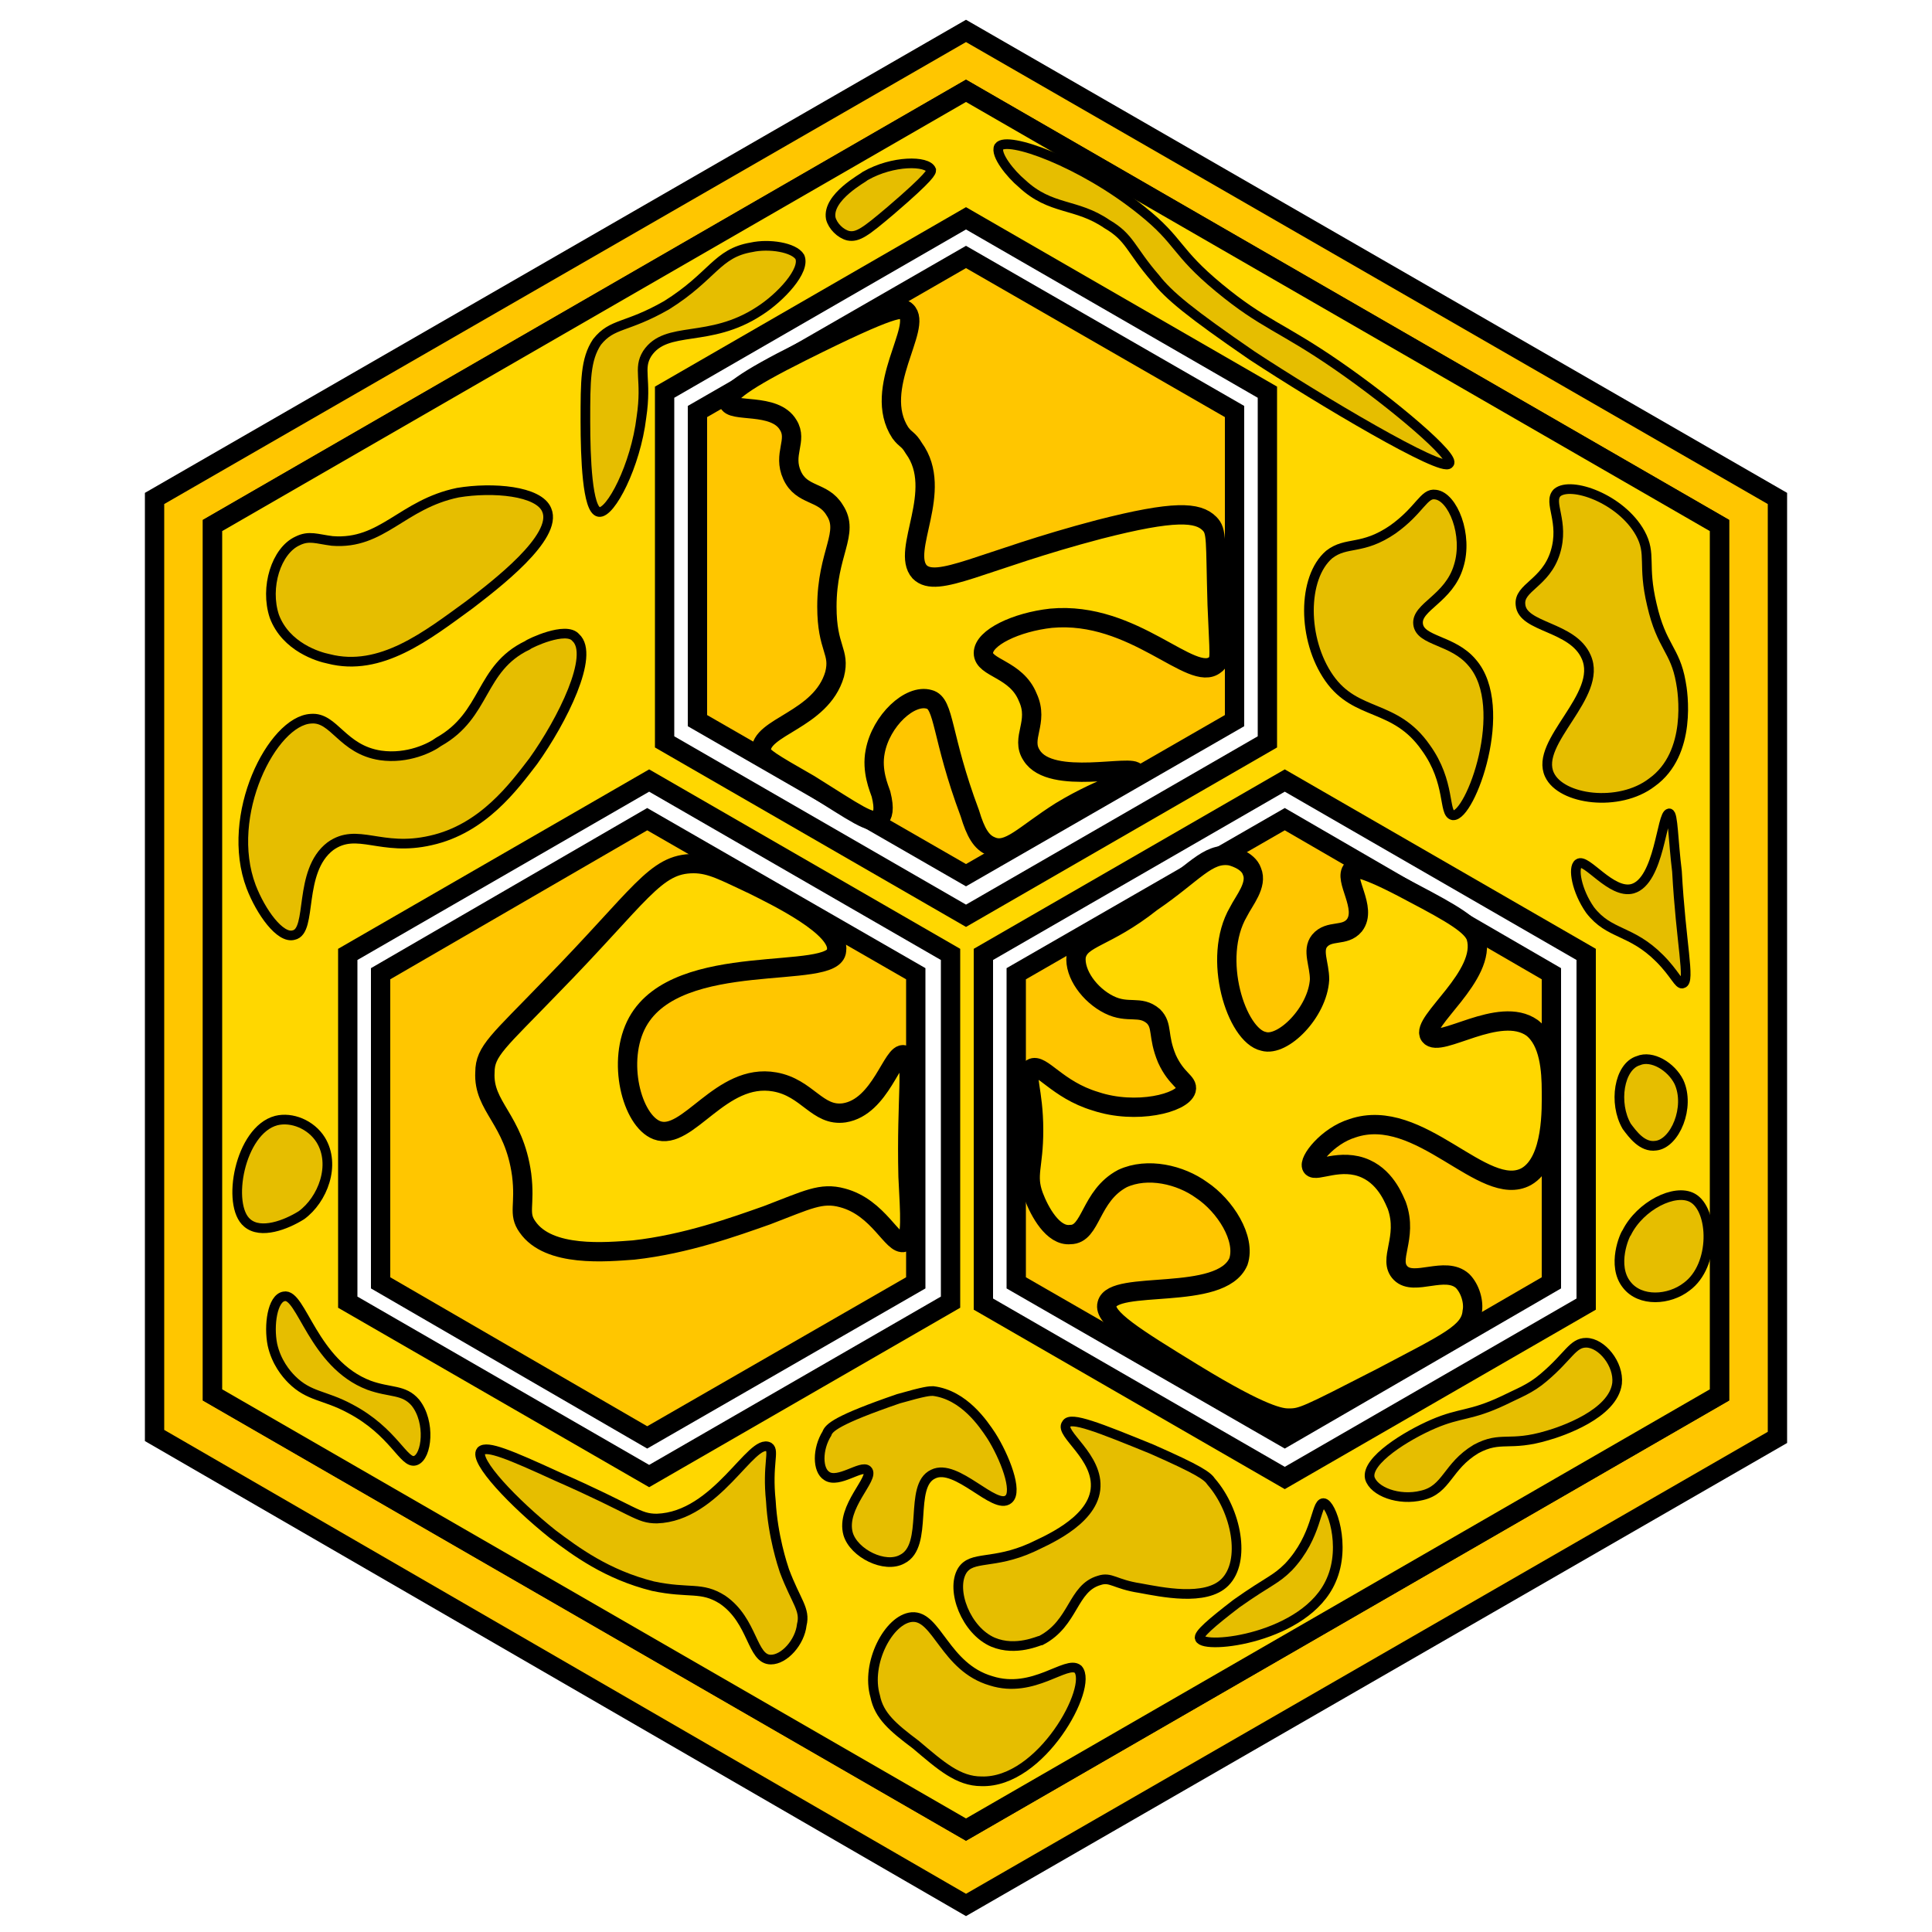
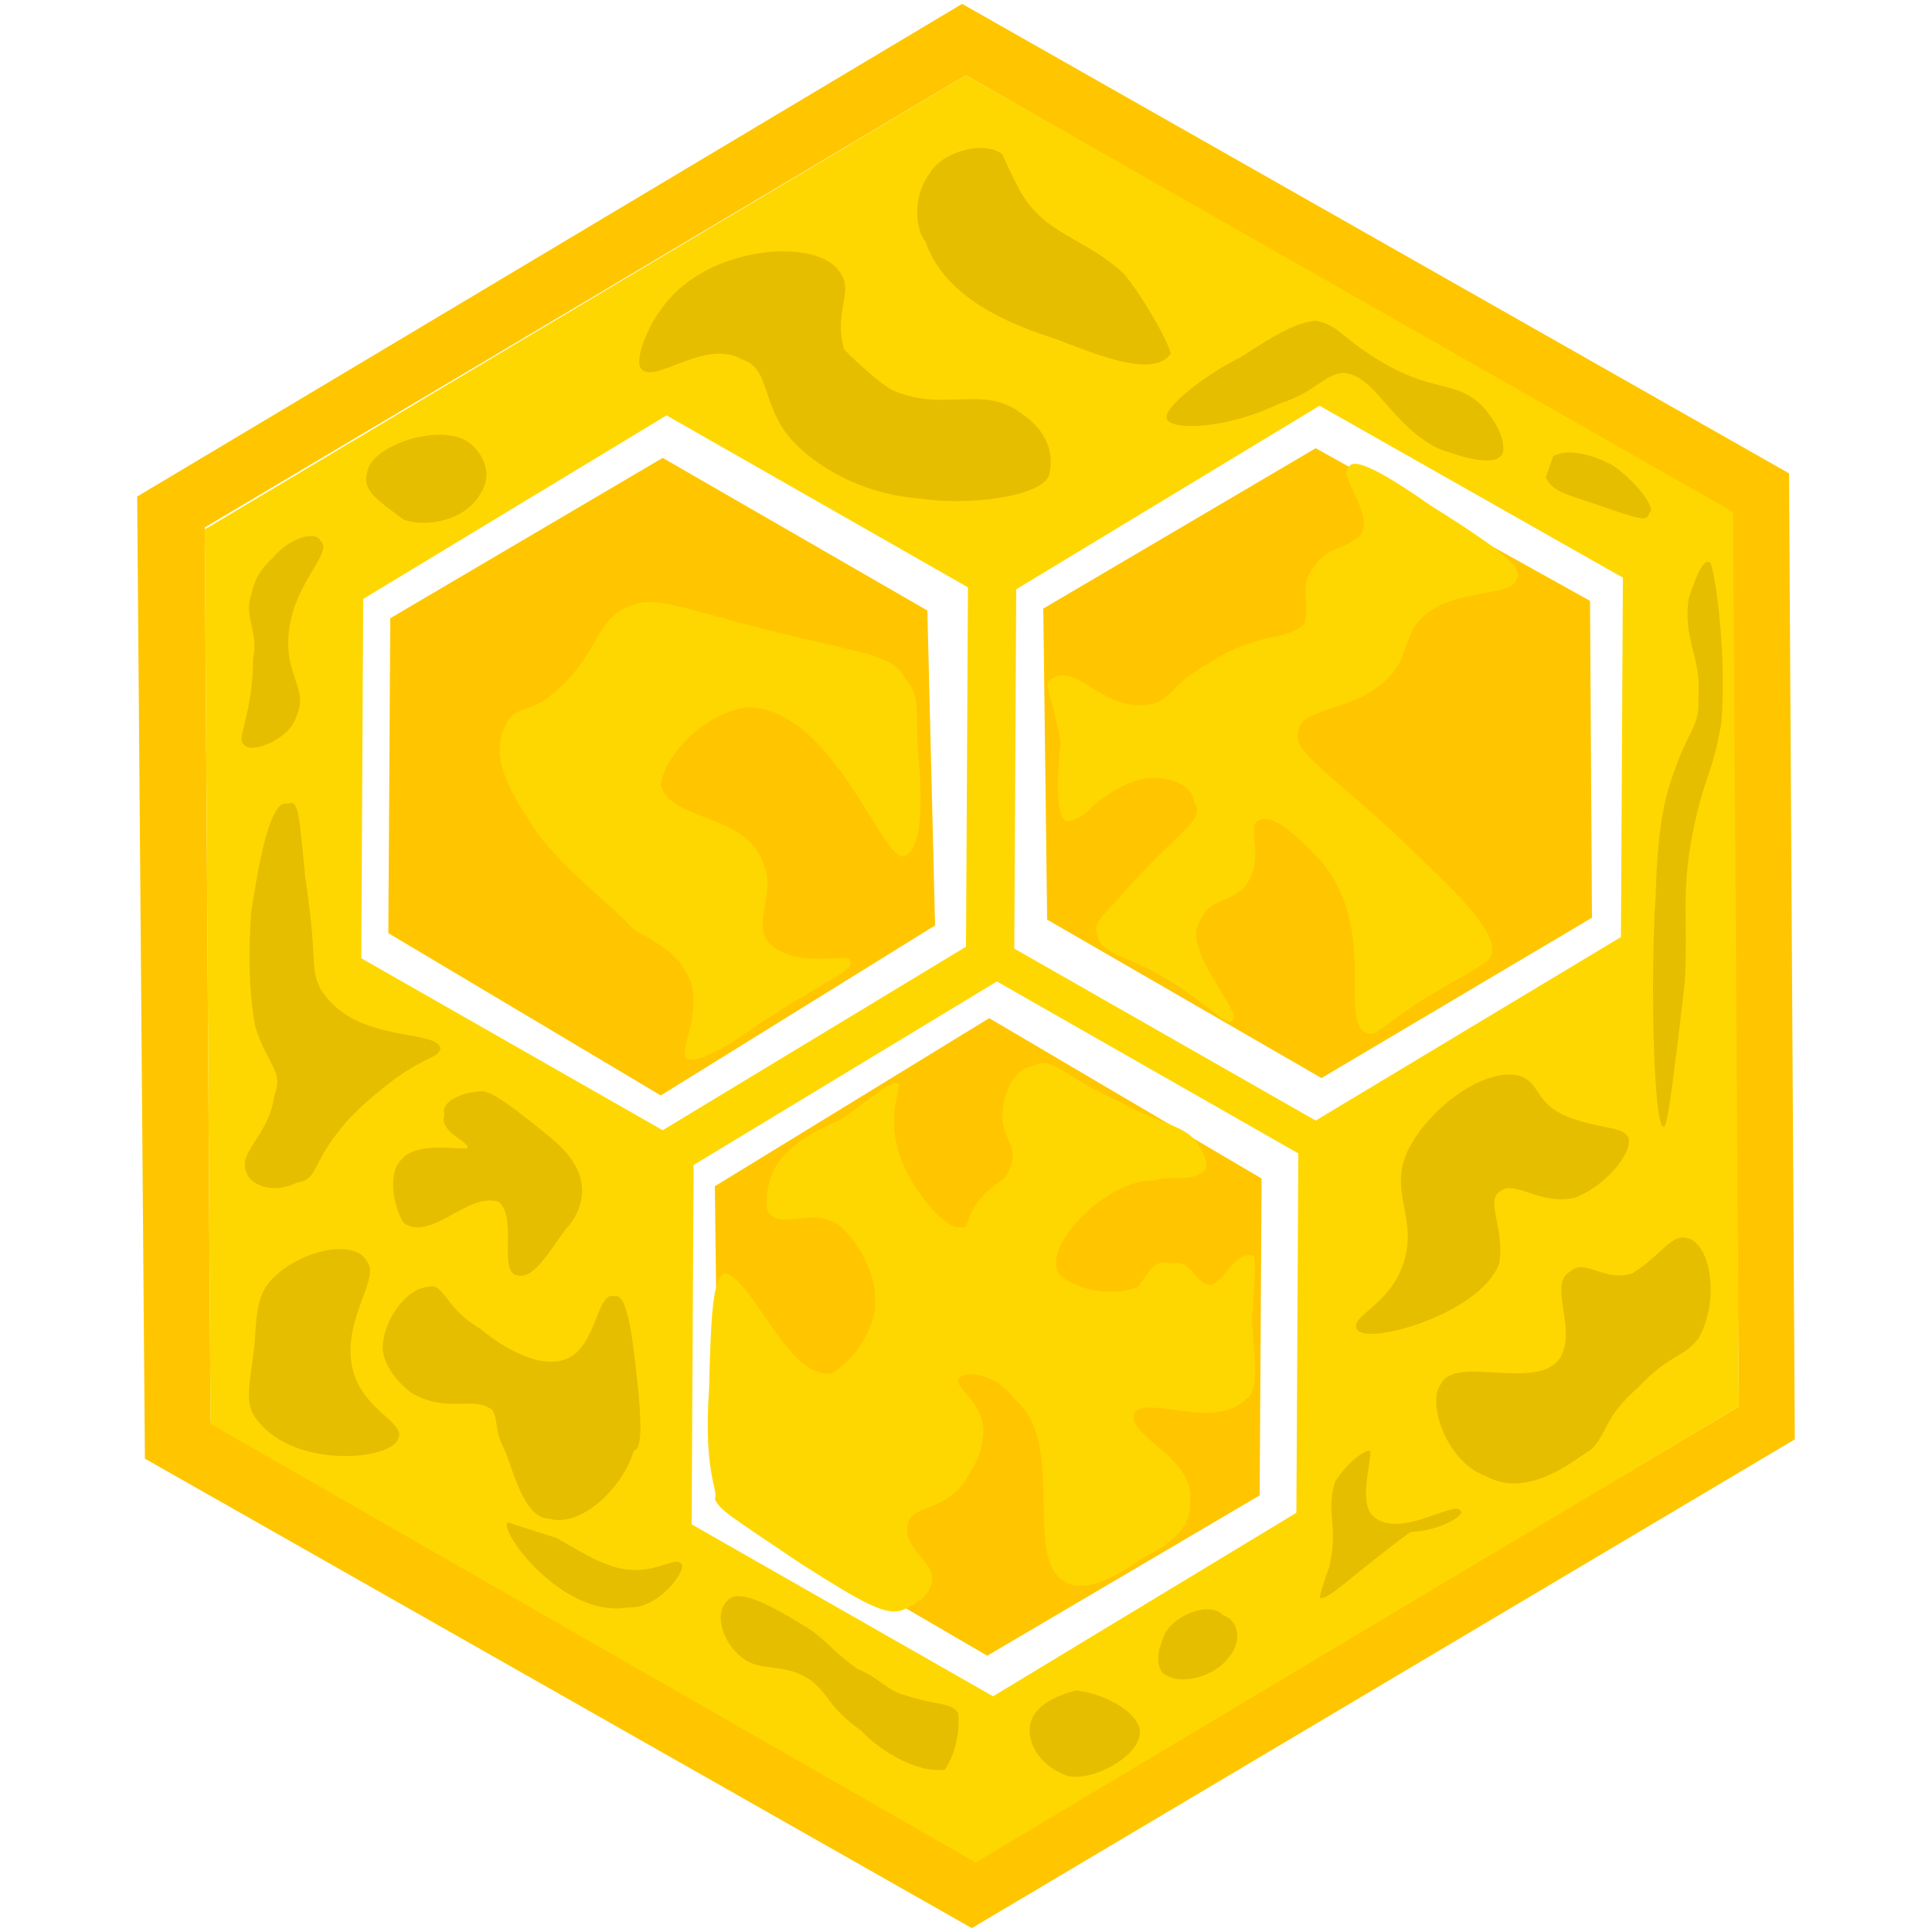
<svg xmlns="http://www.w3.org/2000/svg" version="1.1" id="Ebene_1" x="0px" y="0px" viewBox="0 0 100 100" style="enable-background:new 0 0 100 100;" xml:space="preserve">
  <style type="text/css">
- 	.st0{fill:#FFC600;stroke:#000000;stroke-miterlimit:10;}
- 	.st1{fill:#FFD700;stroke:#000000;stroke-miterlimit:10;}
- 	.st2{fill:#E6BE00;stroke:#000000;stroke-width:0.5;stroke-miterlimit:10;}
+ 	.st0{fill:#FFC600;}
+ 	.st1{fill:#FFD700;}
+ 	.st2{fill:#E6BE00;}
</style>
  <g id="Ebene_2_00000093860788734264317370000010671531211922489223_">
</g>
-   <g id="Ebene_1_00000017510764199299988230000010460311392665681541_">
-     <path class="st0" d="M92,25.8L50,1.6L8,25.8l0,48.5l42,24.3l42-24.2L92,25.8z M89,72.2L50,94.7L11,72.2v-45L50,4.7l39,22.5V72.2z" />
-     <path class="st1" d="M11,27.2v45l39,22.5l39-22.5v-45L50,4.7L11,27.2z M49.2,67.4l-15.6,9l-15.6-9V49.4l15.6-9l15.6,9V67.4z    M82.1,49.4v18.1l-15.6,9l-15.6-9V49.4l15.6-9L82.1,49.4z M65.6,38.4l-15.6,9l-15.6-9V20.3l15.6-9l15.6,9V38.4z" />
+   <g>
+     <g id="Ebene_1_00000140009915772017522300000016664586206789009556_">
+       <path class="st0" d="M92.9,74.5l-0.3-50L49.8,0.2L7.1,25.7l0.4,49.8l42.8,24.3L92.9,74.5z M50.5,96.3L10.9,73.6l-0.3-46.3L50,3.9    l39.6,22.7L90,72.8L50.5,96.3z" />
+       <path class="st1" d="M50,3.9L10.6,27.4l0.3,46.3l39.6,22.7L90,72.8l-0.3-46.3L50,3.9z M34.3,58.5l-15.6-8.9L18.8,31l15.7-9.5    l15.6,8.9L50,49L34.3,58.5z M67.1,78.3l-15.7,9.5l-15.6-8.9l0.1-18.6l15.7-9.5l15.6,8.9L67.1,78.3z M68.1,58l-15.6-8.9l0.1-18.6    L68.3,21L84,29.9l-0.1,18.6L68.1,58z" />
+     </g>
+     <path class="st2" d="M58.2,14.2c-2.1-2-4.3-2-5.6-4.7C52.3,8.9,52,8.3,51.9,8c-1-0.8-3.2-0.1-3.8,1c-1,1.4-0.6,3.1-0.2,3.5   c0.9,2.6,3.6,4,6.3,4.9c1.6,0.5,5.4,2.4,6.4,0.9C60.5,17.8,59.4,15.7,58.2,14.2z" />
+     <path class="st2" d="M53,21.5c-2.1-1.7-4-0.1-6.8-1.3c-0.4-0.2-1.4-1-2.5-2.1c-0.6-2,0.6-3.1-0.3-4.1c-1.2-1.7-6.8-1.3-9.1,1.9   c-0.8,1-1.5,2.8-1.1,3.2c0.7,0.8,3.3-1.6,5.2-0.5c1.6,0.5,0.9,2.6,2.9,4.5s4.6,2.6,6.3,2.7c2.6,0.4,6.3-0.1,6.7-1.2   C54.8,22.6,53,21.5,53,21.5z" />
+     <path class="st2" d="M87.2,50.9c0.2-3.5-0.2-4.6,0.4-7.7c0.6-3.1,1-2.9,1.5-5.8c0.3-3.9-0.4-8.2-0.6-8.3c-0.4-0.2-0.8,1-1.1,1.9   c-0.3,2.2,0.7,3,0.5,5.2c0.1,1.3-0.5,1.6-1.2,3.6c-0.4,1.1-0.9,2.5-1,6.5c-0.3,4.4-0.1,12.1,0.4,12C86.3,58.7,86.8,54.3,87.2,50.9z   " />
+     <path class="st2" d="M77.6,61.7c0.8-0.7,2,0.7,3.9,0.3c1.4-0.5,3-2.2,2.8-3.1c-0.3-0.6-1.1-0.4-2.9-1c-2-0.7-1.6-1.8-2.7-2.2   c-1.6-0.5-4.4,1.3-5.7,3.6c-1.3,2.3,0.5,3.7-0.4,6.2c-0.7,2-2.6,2.6-2.4,3.2c0.1,1.1,6.4-0.6,7.4-3.3   C77.9,63.6,76.9,62.2,77.6,61.7z" />
+     <path class="st2" d="M84.8,71.8c1.6-1.7,2.3-1.5,3.1-2.5c1.1-1.9,0.7-4.8-0.5-5.2c-0.9-0.3-1.3,0.8-2.9,1.8   c-1.4,0.5-2.5-0.8-3.2-0.1c-1.2,0.6,0.3,2.9-0.5,4.4c-1.1,1.9-5.4-0.1-6.2,1.4c-0.8,1,0.3,4.1,2.3,4.8c2.3,1.3,4.9-1.1,5.5-1.4   C83.3,74,83,73.4,84.8,71.8z" />
+     <path class="st2" d="M29.7,60.2c0,0-0.3-0.6-1.3-1.4c-2.7-2.2-3.2-2.4-3.7-2.3c-1,0.1-1.9,0.6-1.7,1.2c-0.3,0.9,1.3,1.4,1.2,1.7   c-0.1,0.2-2.6-0.4-3.4,0.6c-0.8,0.7-0.4,2.6,0.1,3.3c1.4,1,3.3-1.6,4.9-1.1c1,0.8,0,3.5,0.9,3.8c0.9,0.3,1.7-1.2,2.6-2.4   C29.7,63.2,30.7,61.8,29.7,60.2z" />
+     <path class="st2" d="M33,71.6c-0.3-2.9-0.6-4.7-1.2-4.5c-0.9-0.3-0.9,2.5-2.4,3.2s-3.7-0.8-4.5-1.5c-1.9-1.1-1.9-2.4-2.7-2.2   c-1.3,0.1-2.4,1.9-2.4,3.2c0.1,1.3,1.5,2.3,1.5,2.3c1.9,1.1,3.2,0.1,4.2,0.9c0.3,0.6,0.1,1.1,0.6,2c0.4,0.9,1,3.6,2.3,3.6   c1.6,0.5,3.8-1.5,4.4-3.5C33.1,75,33.3,74.5,33,71.6z" />
+     <path class="st2" d="M20.5,55.8c1.7-1.2,2.1-1,2.3-1.5c-0.1-1.1-4.4-0.2-6.2-3.1c-0.6-1.2-0.1-1.1-0.8-5.8   c-0.3-2.9-0.3-4.1-0.9-3.8c-0.9-0.3-1.5,3-1.9,5.6c-0.1,1.7-0.2,3.5,0.2,5.9c0.6,2,1.5,2.3,1,3.6c-0.3,2.2-2,2.9-1.4,4.1   c0.3,0.6,1.4,1,2.6,0.4c1-0.1,0.8-1,2.1-2.6C18,57.9,18.9,57,20.5,55.8z" />
+     <path class="st2" d="M24.5,23.1c-1.3-1.4-5.4-0.1-5.5,1.4c-0.3,0.9,0.7,1.5,1.9,2.4c1.1,0.4,3.2,0.1,4-1.4   C25.4,24.7,25.2,23.8,24.5,23.1z" />
+     <path class="st2" d="M15,34.2c-0.6-3.5,2.4-5.5,1.6-6.2c-0.3-0.6-1.7-0.1-2.5,0.9c-0.8,0.7-1,1.4-1.1,1.9c-0.4,1.1,0.4,1.9,0.1,3.3   c0,2.8-0.9,4.2-0.5,4.4c0.3,0.6,2.3-0.2,2.7-1.3C15.8,36,15.4,35.8,15,34.2z" />
+     <path class="st2" d="M49.6,88.7c-0.3-0.6-1.1-0.4-2.9-1c-0.9-0.3-1.4-1-2.3-1.3c-1.4-1-1.7-1.6-2.7-2.2c-1-0.6-3.3-2.1-4-1.4   c-0.8,0.7-0.3,2.2,0.7,3c1,0.8,2.2,0.2,3.6,1.2c1,0.8,0.8,1.3,2.6,2.6c0.7,0.8,2.7,2.2,4.3,2C49.4,90.9,49.7,89.7,49.6,88.7z" />
+     <path class="st2" d="M63.3,83.6c-0.7-0.8-2.8,0.1-3.1,1.2c-0.2,0.5-0.4,1.1-0.1,1.7c0.7,0.8,2.6,0.4,3.4-0.6   C64.3,85.1,64.2,83.9,63.3,83.6z" />
+     <path class="st2" d="M59,89.6c-0.1-1.1-2.1-2-3.3-2.1c0,0-1.9,0.4-2.3,1.5c-0.4,1.1,0.4,2.4,1.8,2.9C56.4,92.3,59.1,90.9,59,89.6z" />
+     <path class="st2" d="M75.6,78.2c-0.3-0.6-3.3,1.6-4.6,0.2c-0.7-0.8,0.1-3.2-0.1-3.3s-1.2,0.6-1.8,1.6c-0.5,1.6,0.2,2.3-0.3,4.4   c-0.4,1.1-0.5,1.6-0.5,1.6c0.4,0.2,1.7-1.2,4.7-3.4C74.8,79.2,75.9,78.3,75.6,78.2z" />
+     <path class="st2" d="M76.8,21.1c-1.3-1.4-2.5-0.8-5-2.2c-2.3-1.3-2.5-2.1-3.7-2.3c-1,0.1-1.9,0.6-3.9,1.9c-1.5,0.7-4.1,2.6-3.8,3.2   c0.3,0.6,3.1,0.5,5.8-0.8c1.9-0.6,2.3-1.5,3.3-1.6c1.7,0.1,2.4,2.6,4.9,3.9c1.1,0.4,3.1,1.1,3.4,0.2C77.9,22.8,77.5,21.9,76.8,21.1   z" />
+     <path class="st2" d="M83.5,24.1c0,0-1.9-1.1-3.1-0.5c-0.2,0.5-0.3,0.9-0.4,1.1c0.3,0.6,0.7,0.8,2.3,1.3c2.9,1,2.9,1,3.1,0.5   C85.7,26.4,84.9,25.1,83.5,24.1z" />
+     <path class="st2" d="M18.2,70.6c-0.4-2.4,1.5-4.5,0.8-5.3c-0.6-1.2-3.3-0.6-4.7,0.7c-0.8,0.7-1,1.4-1.1,3.2c-0.1,1.7-0.6,3.1-0.1,4   c1.8,2.9,7.1,2.4,7.5,1.3C21.1,73.6,18.6,73,18.2,70.6z" />
+     <path class="st2" d="M35.3,81c-0.3-0.6-1.5,0.7-3.5,0.1c-0.9-0.3-1.1-0.4-3-1.5c-1.6-0.5-2.5-0.8-2.5-0.8c-0.6,0.3,2.8,5,6.2,4.4   C34,83.3,35.4,81.5,35.3,81z" />
+     <polygon class="st0" points="68.4,55.8 82.4,47.5 82.3,31.1 68.1,23.2 54,31.5 54.2,47.6  " />
+     <polygon class="st0" points="34.2,56.7 48.4,47.9 48,31.6 34.3,23.7 20.2,32 20.1,48.3  " />
+     <polygon class="st0" points="51.1,85.7 65.2,77.4 65.3,61 51.2,52.7 37,61.4 37.2,77.6  " />
+     <path class="st1" d="M54.5,35.1c1.3-0.8,2.8,2,5.3,1.3c1.2-0.6,0.8-1,3-2.2c2.3-1.5,3.8-1,4.7-1.9c0.4-1.1-0.4-1.9,0.6-3.1   c0.8-1,1.5-0.7,2.3-1.5c0.8-1-1.2-3.2-0.6-3.5c0.2-0.5,1.3-0.1,4.3,2c4.5,2.8,4.6,3.3,4.4,3.8c-0.4,1.1-4.6,0.2-5.6,3.1   c-0.2,0.5-0.2,0.5-0.4,1.1c-1.5,2.8-5.3,2.2-5.3,3.7c-0.4,1.1,2.4,2.6,6.6,6.8c3,2.8,3.6,4,3.4,4.7c-0.2,0.5-0.8,0.7-3.5,2.3   c-2.3,1.5-2.4,1.9-2.9,1.8c-1.6-0.5,0.6-5.3-2.4-8.9c-1.3-1.4-2.6-2.6-3.3-2.1c-0.6,0.3,0.4,1.9-0.6,3.3c-0.8,1-1.9,0.6-2.4,1.9   c-1,1.4,2.3,4.8,1.7,5.1c-0.2,0.5-1.4-1-3.7-2.3c-1.9-1.1-3.1-1.1-3.3-2.1c-0.3-0.6,0.4-1.1,1.1-1.9c3-3.5,4.6-4,3.9-5   c-0.1-1.1-2.1-1.7-3.7-0.8c-1.2,0.6-1.7,1.2-1.7,1.2c-0.8,0.7-1.2,0.6-1.2,0.6c-0.4-0.2-0.6-1.2-0.3-4.1   C54.4,35.6,53.9,35.4,54.5,35.1z" />
+     <path class="st1" d="M38.8,36.6c-2.3,0.2-4.4,2.5-4.6,4c0.4,1.9,4.5,1.5,5.3,4.1c0.7,1.5-0.6,3.1,0.3,4.1c1.3,1.4,4.3,0.5,4.2,0.9   c0.3,0.6-1.7,1.2-5.3,3.7c-1.7,1.2-2.8,1.6-3.2,1.4c-0.3-0.6,0.7-2,0.3-3.9c-0.6-1.2-0.7-1.5-3-2.8c-1.3-1.4-3.5-3-5-5   c-0.8-1.3-2.7-3.7-1.6-5.6c0.3-0.9,1.2-0.6,2.3-1.5c2.4-1.9,2.3-3.8,3.8-4.5c1.2-0.6,1.9-0.4,5.5,0.6c6.6,1.8,8.4,1.6,9.1,3.1   c0.7,0.8,0.5,1.4,0.6,3.5c0.1,1.3,0.5,5.2-0.7,5.6C45.7,44.7,43.2,36.8,38.8,36.6z" />
+     <path class="st1" d="M53.4,55.2c-1,0.1-1.6,1.7-1.5,2.8c0.1,1.1,0.8,1.3,0.4,2.4c-0.3,0.9-0.8,0.7-1.6,1.7c-0.8,1-0.5,1.6-1,1.4   c-0.6,0.3-2.6-1.9-3.2-3.9c-0.6-2,0.2-3.5,0-3.5c-0.4-0.2-1.2,0.6-2.9,1.8c-1.5,0.7-2.1,1-2.9,1.8c-0.8,0.7-1.1,1.9-1,2.9   c0.6,1.2,2.3-0.2,3.7,0.8c1,0.8,1.9,2.4,1.9,3.9c0.1,1.3-1.1,3.2-2.3,3.8c-2.3,0.2-4-4.9-5.5-5.2c-0.6,0.3-0.7,2-0.8,6   c-0.3,4.4,0.5,5.2,0.3,5.7c0.3,0.6,0.7,0.8,4.4,3.3c3.3,2.1,4.5,2.8,5.4,2.4c0.6-0.3,1.2-0.6,1.4-1.3c0.4-1.1-1.6-1.8-1.2-3.2   c0.3-0.9,1.9-0.6,3-2.2c0.2-0.5,0.8-1,0.9-2.5c0-1.5-1.5-2.3-1.3-2.7c0.2-0.5,1.9-0.4,2.9,1c2.7,2.2,0.5,8,2.5,9.4   c1.4,1,3.8-1,4.4-1.3c1.2-0.6,2.3-1.5,2.2-2.8c0.3-2.2-3.3-3.4-2.9-4.5c0.4-1.1,4.2,0.9,5.8-0.8c0.6-0.3,0.5-1.6,0.3-3.9   c0.2-3.5,0.2-3.5,0-3.5c-0.9-0.3-1.6,1.7-2.3,1.5c-0.7-0.2-0.8-1.3-1.9-1.1c-0.9-0.3-1.2,0.6-1.7,1.2c-1.5,0.7-4-0.1-4.2-0.9   c-0.5-1.4,2.6-4.7,5.1-4.6c0.6-0.3,1.7,0.1,2.4-0.4c0.6-0.3-0.1-1.3-0.1-1.3c-0.6-1.2-1.9-1.1-4.2-2.4   C54.9,55.7,54.6,54.6,53.4,55.2z" />
  </g>
-   <path class="st2" d="M23.7,25.5c-2.9,0.6-3.9,2.7-6.5,2.5c-0.8-0.1-1.2-0.3-1.8,0c-1.1,0.5-1.7,2.4-1.2,3.9c0.6,1.6,2.3,2.1,2.8,2.2  c2.7,0.7,5.1-1.2,7.3-2.8c1.3-1,4.6-3.5,4-4.9C27.9,25.4,25.5,25.2,23.7,25.5z" />
-   <path class="st2" d="M27.3,33.4c-2.5,1.2-2.1,3.6-4.6,5c-0.4,0.3-1.6,0.9-3,0.7c-2-0.3-2.4-2-3.6-1.9c-2,0.1-4.5,5-3.1,8.7  c0.5,1.3,1.5,2.7,2.2,2.5c1-0.2,0.2-3.3,1.9-4.6c1.4-1,2.6,0.3,5.2-0.3c2.7-0.6,4.3-2.8,5.3-4.1c1.5-2.1,3.2-5.5,2.2-6.4  C29.3,32.4,27.4,33.3,27.3,33.4z" />
-   <path class="st2" d="M69.2,18.9c-2.9-2-3.8-2.1-6.1-4c-2.3-1.9-2-2.4-4-4c-3.1-2.5-7-3.9-7.4-3.3c-0.2,0.4,0.6,1.4,1.2,1.9  c1.5,1.4,2.8,1,4.4,2.1c1.2,0.7,1.2,1.3,2.5,2.8c0.7,0.9,1.8,1.8,5,4c3.5,2.3,9.9,6.1,10.2,5.6C75.4,23.7,72.1,20.9,69.2,18.9z" />
-   <path class="st2" d="M73.4,32.3c-0.1-0.9,1.6-1.3,2.1-3c0.5-1.6-0.3-3.6-1.2-3.7c-0.6-0.1-0.8,0.8-2.2,1.8c-1.6,1.1-2.4,0.6-3.3,1.3  c-1.4,1.2-1.4,4.4,0,6.4c1.4,2,3.4,1.3,5,3.6c1.3,1.8,0.9,3.4,1.4,3.5c0.9,0.1,3-5.6,1-7.9C75.2,33.1,73.5,33.2,73.4,32.3z" />
-   <path class="st2" d="M85.5,31.3c-0.5-2.1,0-2.6-0.6-3.7c-1-1.8-3.6-2.7-4.3-2.1C80.1,26,81,27,80.5,28.6c-0.5,1.6-1.9,1.8-1.8,2.7  c0.1,1.2,2.7,1.1,3.4,2.7c0.9,2-2.7,4.4-1.9,6.1c0.6,1.3,3.6,1.7,5.3,0.4c2.1-1.5,1.6-4.7,1.5-5.2C86.7,33.6,86,33.5,85.5,31.3z" />
-   <path class="st2" d="M48.3,72c-0.2,0-0.4,0-1.8,0.4c-3.2,1.1-3.6,1.5-3.7,1.8c-0.5,0.8-0.5,1.9,0,2.2c0.6,0.4,1.8-0.6,2.1-0.3  c0.4,0.4-1.4,1.9-1,3.3c0.3,1,1.9,1.8,2.8,1.3c1.4-0.7,0.3-3.8,1.6-4.4c1.2-0.6,3.2,1.9,3.9,1.3c0.5-0.4-0.2-2.2-0.9-3.3  C50.9,73.7,49.9,72.2,48.3,72z" />
-   <path class="st2" d="M59.6,75c-2.7-1.1-4.2-1.7-4.4-1.3c-0.4,0.5,1.7,1.7,1.5,3.4c-0.2,1.7-2.7,2.7-3.3,3c-2,0.9-3.1,0.4-3.6,1.2  c-0.6,1,0.2,3.1,1.6,3.7c1.2,0.5,2.4-0.1,2.5-0.1c1.7-0.9,1.6-2.7,3-3.1c0.6-0.2,0.8,0.2,2.1,0.4c1.1,0.2,3.4,0.7,4.4-0.3  c1.1-1.1,0.6-3.7-0.7-5.2C62.5,76.4,62.1,76.1,59.6,75z" />
-   <path class="st2" d="M39.9,77.7c-0.2-1.9,0.2-2.6-0.1-2.8c-0.9-0.5-2.7,3.6-5.8,3.7c-1,0-1.1-0.4-5.2-2.2c-2.4-1.1-3.6-1.6-3.9-1.3  c-0.4,0.5,1.7,2.7,3.7,4.3c1.2,0.9,2.8,2.1,5.2,2.7c1.9,0.4,2.5,0,3.6,0.7c1.6,1.1,1.5,3.1,2.5,3.1c0.7,0,1.5-0.9,1.6-1.8  c0.2-0.8-0.3-1.2-0.9-2.8C40.5,81,40,79.5,39.9,77.7z" />
-   <path class="st2" d="M14.3,58c-1.9,0.5-2.6,4.4-1.5,5.3c0.7,0.6,2,0.1,2.8-0.4c1.1-0.8,1.8-2.6,1-3.9C16.1,58.2,15.1,57.8,14.3,58z" />
-   <path class="st2" d="M19.1,71.7c-2.9-1.1-3.5-4.8-4.4-4.6c-0.6,0.1-0.8,1.5-0.6,2.5c0.2,0.9,0.7,1.5,1,1.8c0.9,0.9,1.7,0.8,3,1.5  c2.3,1.2,2.8,2.9,3.4,2.7c0.6-0.2,0.8-2,0-3C20.9,71.9,20.2,72.1,19.1,71.7z" />
-   <path class="st2" d="M82.1,69.5c-0.7,0-0.9,0.7-2.2,1.8c-0.7,0.6-1.3,0.8-2.1,1.2c-1.7,0.8-2.2,0.6-3.6,1.2  c-1.4,0.6-3.5,1.9-3.3,2.8c0.2,0.7,1.5,1.2,2.7,0.9c1.3-0.3,1.3-1.5,2.8-2.4c1.3-0.7,1.7-0.1,3.7-0.7c0.7-0.2,3.4-1.1,3.6-2.7  C83.8,70.6,82.9,69.5,82.1,69.5z" />
-   <path class="st2" d="M84.8,54.9c-1,0.3-1.3,2.2-0.6,3.4c0.3,0.4,0.8,1.1,1.5,1c1-0.1,1.8-2,1.2-3.3C86.5,55.2,85.5,54.6,84.8,54.9z" />
-   <path class="st2" d="M87.6,62c-0.9-0.5-2.7,0.4-3.4,1.8c-0.1,0.1-0.8,1.7,0,2.7c0.7,0.9,2.2,0.8,3.1,0.1  C88.8,65.5,88.7,62.6,87.6,62z" />
-   <path class="st2" d="M86.4,42.1c-0.4,0-0.5,3.5-1.9,3.9c-1.1,0.3-2.4-1.6-2.8-1.3c-0.3,0.2-0.1,1.4,0.6,2.4c1,1.3,2.1,1,3.6,2.5  c0.8,0.8,1,1.4,1.2,1.3c0.4-0.1-0.1-2.1-0.3-5.8C86.6,43.5,86.6,42.1,86.4,42.1z" />
-   <path class="st2" d="M38.9,12.8c-1.8,0.3-2,1.5-4.4,3c-2.1,1.2-2.8,0.9-3.6,1.9c-0.6,0.9-0.6,2-0.6,4.1c0,1.9,0.1,4.6,0.7,4.7  c0.6,0.1,1.9-2.4,2.2-4.9c0.3-2-0.2-2.5,0.3-3.3c1-1.5,3.2-0.5,5.8-2.2c1.1-0.7,2.4-2.1,2.1-2.8C41.1,12.8,39.8,12.6,38.9,12.8z" />
-   <path class="st2" d="M44.8,9.1c-0.1,0.1-2,1.1-1.8,2.2c0.1,0.4,0.5,0.8,0.9,0.9c0.5,0.1,0.9-0.2,2.2-1.3c2.1-1.8,2.1-2,2.1-2.1  C48,8.3,46.2,8.3,44.8,9.1z" />
-   <path class="st2" d="M51.3,87c-2.4-0.7-2.8-3.4-4.1-3.3c-1.2,0.1-2.4,2.4-1.9,4.1c0.2,1,0.9,1.6,2.1,2.5c1.3,1.1,2.2,1.9,3.4,1.9  c3.1,0.1,5.8-4.9,5-5.8C55.2,85.9,53.5,87.7,51.3,87z" />
-   <path class="st2" d="M68.5,77.8c-0.4,0-0.3,1.7-1.8,3.3C66,81.8,65.7,81.8,64,83c-1.3,1-2,1.6-1.9,1.8c0.2,0.6,5.5,0,6.8-3  C69.7,80,68.9,77.8,68.5,77.8z" />
-   <polygon class="st0" points="63.9,37.3 63.9,21.3 50,13.3 36.1,21.3 36.1,37.3 50,45.3 " />
-   <polygon class="st0" points="47.4,66.4 47.4,50.4 33.5,42.4 19.7,50.4 19.7,66.4 33.5,74.4 " />
-   <polygon class="st0" points="80.3,66.4 80.3,50.4 66.5,42.4 52.6,50.4 52.6,66.4 66.5,74.4 " />
-   <path class="st1" d="M39.4,38.9c-0.1-1.3,3.1-1.6,3.8-4c0.3-1.2-0.4-1.3-0.4-3.5c0-2.8,1.2-3.8,0.4-5c-0.6-1-1.7-0.7-2.2-1.8  c-0.5-1.1,0.3-1.8-0.2-2.6c-0.7-1.2-3-0.6-3.1-1.2c-0.1-0.4,0.8-1.1,3.8-2.6c4.8-2.4,5.2-2.3,5.4-2.1c0.9,0.8-1.8,4-0.3,6.3  c0.3,0.4,0.4,0.3,0.7,0.8c1.6,2.2-0.7,5.3,0.3,6.4c0.9,0.9,3.2-0.6,9.3-2.2c3.9-1,5.1-0.9,5.7-0.3c0.4,0.4,0.3,0.8,0.4,4.2  c0.1,2.6,0.2,2.9-0.1,3.1c-1.2,1-4.2-2.8-8.5-2.4c-1.8,0.2-3.5,1-3.5,1.8c0,0.8,1.7,0.8,2.3,2.3c0.6,1.3-0.4,2.1,0.2,3  c1,1.6,5.3,0.4,5.4,0.9c0.1,0.3-1.6,0.6-3.9,2c-1.9,1.2-2.7,2.2-3.6,1.8c-0.5-0.2-0.8-0.7-1.1-1.7c-1.5-4-1.3-5.7-2.1-5.9  c-1-0.3-2.5,1.1-2.8,2.7c-0.2,1,0.2,1.9,0.3,2.2c0.2,0.8,0.1,1.1-0.1,1.3c-0.4,0.3-1.2-0.3-3.6-1.8C39.8,39.4,39.5,39.2,39.4,38.9z" />
-   <path class="st1" d="M33,52.9c-1.1,2-0.3,5.1,1,5.6c1.6,0.6,3.3-3,6.1-2.5c1.7,0.3,2.2,1.8,3.6,1.6c1.9-0.3,2.5-3.2,3.1-3  c0.5,0.2,0.1,2.2,0.2,6.3c0.1,2,0.2,3.2-0.2,3.4c-0.6,0.2-1.3-1.8-3.2-2.3c-1.1-0.3-1.8,0.1-3.9,0.9c-1.7,0.6-4.2,1.5-6.9,1.8  c-1.4,0.1-4.4,0.4-5.5-1.2c-0.5-0.7-0.1-1.1-0.3-2.7c-0.4-2.9-2-3.5-1.9-5.3c0-1.1,0.7-1.6,3.4-4.4c4.7-4.8,5.4-6.4,7.4-6.4  c0.9,0,1.6,0.4,3.1,1.1c1.2,0.6,4.5,2.2,4.3,3.4C43.2,50.8,35.1,49.1,33,52.9z" />
-   <path class="st1" d="M55.7,49.5c-0.1,0.9,0.7,2,1.7,2.5c1,0.5,1.6,0,2.3,0.6c0.5,0.5,0.2,1,0.7,2.2c0.5,1.1,1.1,1.2,1,1.6  c-0.2,0.7-2.6,1.3-4.7,0.6c-2-0.6-2.8-2-3.3-1.7c-0.4,0.3,0.1,1.1,0.1,3.2c0,1.9-0.4,2.3,0,3.4c0.3,0.8,1,2.1,1.9,2  c1.1,0,1-2,2.7-2.9c1.3-0.6,3-0.2,4.1,0.6c1.2,0.8,2.3,2.5,1.9,3.7c-0.9,2.1-6.5,0.9-6.8,2.2c-0.2,0.7,1.4,1.7,4.5,3.6  c3.6,2.2,4.5,2.3,4.9,2.3c0.7,0,0.9-0.1,4.8-2.1c3.4-1.8,4.6-2.3,4.7-3.4c0.1-0.5-0.1-1.2-0.5-1.6c-0.9-0.8-2.5,0.3-3.2-0.4  c-0.7-0.7,0.4-1.8-0.2-3.5c-0.1-0.2-0.5-1.4-1.6-1.9c-1.3-0.6-2.6,0.2-2.8-0.1c-0.2-0.3,0.8-1.6,2.1-2c3.5-1.2,6.8,3.7,9,2.5  c1.4-0.8,1.3-3.6,1.3-4.4c0-1.1-0.1-2.6-1-3.3c-1.7-1.2-4.8,1.1-5.3,0.4c-0.5-0.7,3-3.1,2.4-5.1c-0.2-0.6-1.2-1.2-3.3-2.3  c-2.6-1.4-3-1.3-3.1-1.2c-0.5,0.5,0.8,2,0.1,2.9c-0.5,0.6-1.3,0.2-1.8,0.8c-0.4,0.5,0,1.2,0,2c-0.1,1.7-1.9,3.5-2.9,3.2  c-1.4-0.3-2.7-4.3-1.3-6.7c0.3-0.6,1-1.4,0.7-2.1c-0.2-0.6-1.1-0.8-1.1-0.8c-1.2-0.2-1.9,0.9-4.1,2.4C57.2,48.6,55.9,48.5,55.7,49.5  z" />
</svg>
